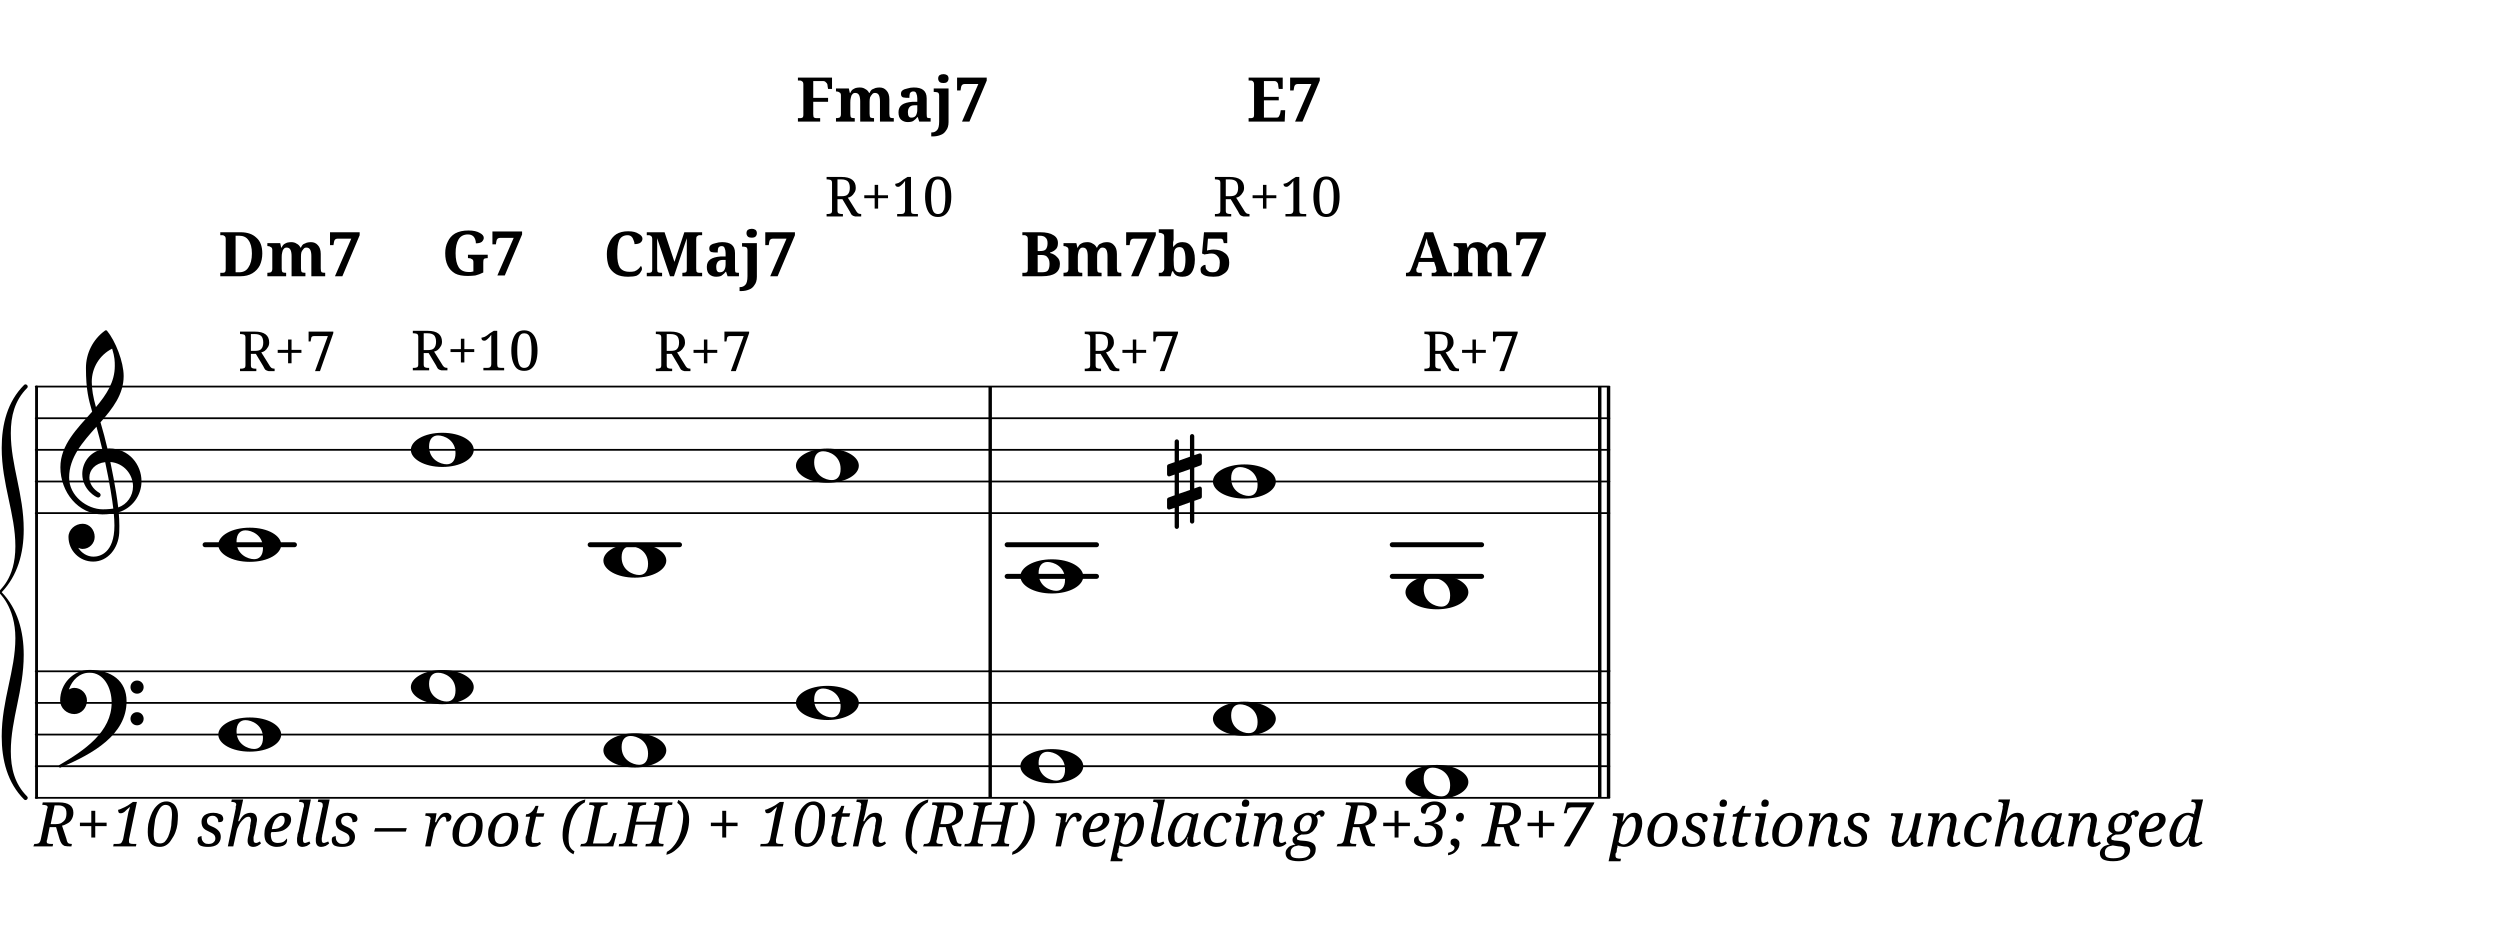
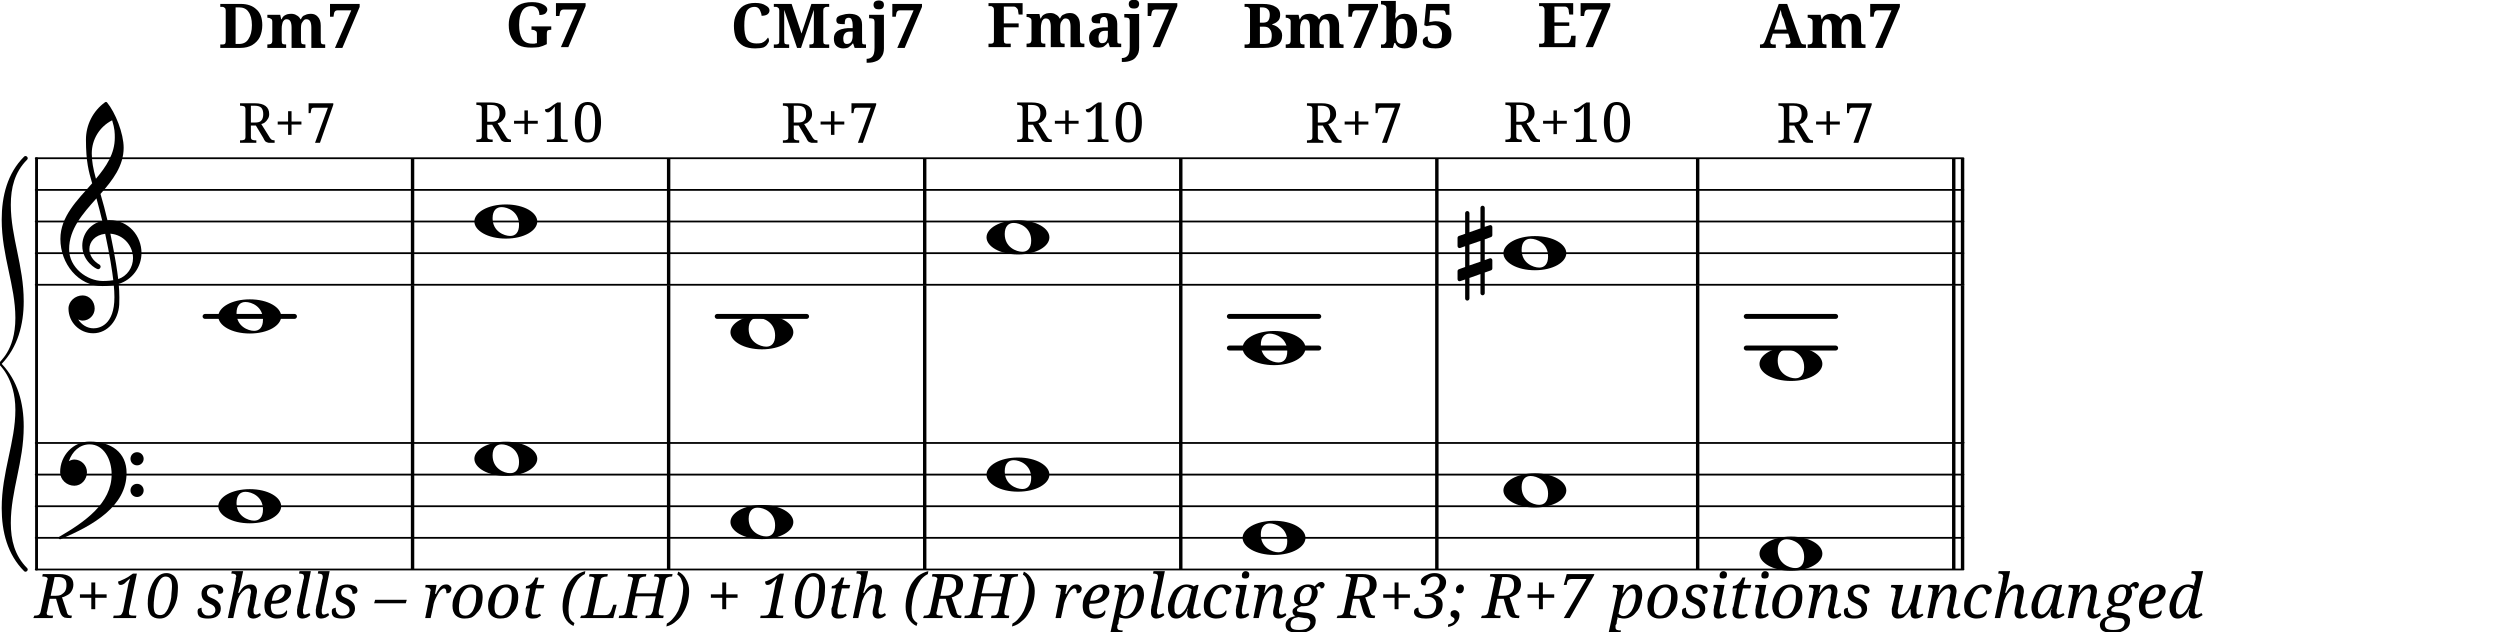
- <svg xmlns="http://www.w3.org/2000/svg" xmlns:xlink="http://www.w3.org/1999/xlink" version="1.2" width="402.75mm" height="150.58mm" viewBox="-1.101 -2.354 79.03 29.547">
+ <svg xmlns="http://www.w3.org/2000/svg" xmlns:xlink="http://www.w3.org/1999/xlink" version="1.2" width="402.75mm" height="101.79mm" viewBox="-1.101 0 79.03 19.973">
  <style type="text/css">

tspan { white-space: pre; }

</style>
-   <g transform="translate(0, 13.8667)">
-     <line stroke-linejoin="round" stroke-linecap="round" stroke-width="0.057" stroke="currentColor" x1="0.029" y1="0" x2="49.774" y2="0" />
-   </g>
-   <g transform="translate(0, 12.8667)">
-     <line stroke-linejoin="round" stroke-linecap="round" stroke-width="0.057" stroke="currentColor" x1="0.029" y1="0" x2="49.774" y2="0" />
-   </g>
-   <g transform="translate(0, 11.8667)">
-     <line stroke-linejoin="round" stroke-linecap="round" stroke-width="0.057" stroke="currentColor" x1="0.029" y1="0" x2="49.774" y2="0" />
-   </g>
-   <g transform="translate(0, 10.8667)">
-     <line stroke-linejoin="round" stroke-linecap="round" stroke-width="0.057" stroke="currentColor" x1="0.029" y1="0" x2="49.774" y2="0" />
-   </g>
-   <g transform="translate(0, 9.8667)">
-     <line stroke-linejoin="round" stroke-linecap="round" stroke-width="0.057" stroke="currentColor" x1="0.029" y1="0" x2="49.774" y2="0" />
-   </g>
-   <g transform="translate(0, 14.8667)">
-     <rect x="42.832" y="-0.079" width="2.983" height="0.157" ry="0.079" fill="currentColor" />
-   </g>
-   <g transform="translate(0, 15.8667)">
-     <rect x="42.832" y="-0.079" width="2.983" height="0.157" ry="0.079" fill="currentColor" />
-   </g>
-   <g transform="translate(0, 14.8667)">
-     <rect x="30.658" y="-0.079" width="2.983" height="0.157" ry="0.079" fill="currentColor" />
-   </g>
-   <g transform="translate(0, 15.8667)">
-     <rect x="30.658" y="-0.079" width="2.983" height="0.157" ry="0.079" fill="currentColor" />
-   </g>
-   <g transform="translate(0, 14.8667)">
-     <rect x="17.476" y="-0.079" width="2.983" height="0.157" ry="0.079" fill="currentColor" />
-   </g>
-   <g transform="translate(0, 14.8667)">
+   <g transform="translate(19.9818, 16.0025)">
+     <rect x="0" y="-2.029" width="0.108" height="4.029" ry="0" fill="currentColor" />
+   </g>
+   <g transform="translate(52.5117, -0)">
+     <rect x="0" y="9.031" width="0.108" height="4.971" ry="0" fill="currentColor" />
+   </g>
+   <g transform="translate(52.5117, 16.0025)">
+     <rect x="0" y="-2.029" width="0.108" height="4.029" ry="0" fill="currentColor" />
+   </g>
+   <g transform="translate(11.8868, 7.0025)">
+     <rect x="0" y="-2" width="0.108" height="4.029" ry="0" fill="currentColor" />
+   </g>
+   <g transform="translate(52.5117, 7.0025)">
+     <rect x="0" y="-2" width="0.108" height="4.029" ry="0" fill="currentColor" />
+   </g>
+   <g transform="translate(11.8868, 16.0025)">
+     <rect x="0" y="-2.029" width="0.108" height="4.029" ry="0" fill="currentColor" />
+   </g>
+   <g transform="translate(44.2667, -0)">
+     <rect x="0" y="9.031" width="0.108" height="4.971" ry="0" fill="currentColor" />
+   </g>
+   <g transform="translate(11.8868, -0)">
+     <rect x="0" y="9.031" width="0.108" height="4.971" ry="0" fill="currentColor" />
+   </g>
+   <g transform="translate(19.9818, 7.0025)">
+     <rect x="0" y="-2" width="0.108" height="4.029" ry="0" fill="currentColor" />
+   </g>
+   <g transform="translate(44.2667, 16.0025)">
+     <rect x="0" y="-2.029" width="0.108" height="4.029" ry="0" fill="currentColor" />
+   </g>
+   <g transform="translate(0, 9.0025)">
+     <line stroke-linejoin="round" stroke-linecap="round" stroke-width="0.057" stroke="currentColor" x1="0.029" y1="0" x2="60.965" y2="0" />
+   </g>
+   <g transform="translate(0, 8.0025)">
+     <line stroke-linejoin="round" stroke-linecap="round" stroke-width="0.057" stroke="currentColor" x1="0.029" y1="0" x2="60.965" y2="0" />
+   </g>
+   <g transform="translate(0, 7.0025)">
+     <line stroke-linejoin="round" stroke-linecap="round" stroke-width="0.057" stroke="currentColor" x1="0.029" y1="0" x2="60.965" y2="0" />
+   </g>
+   <g transform="translate(0, 6.0025)">
+     <line stroke-linejoin="round" stroke-linecap="round" stroke-width="0.057" stroke="currentColor" x1="0.029" y1="0" x2="60.965" y2="0" />
+   </g>
+   <g transform="translate(0, 5.0025)">
+     <line stroke-linejoin="round" stroke-linecap="round" stroke-width="0.057" stroke="currentColor" x1="0.029" y1="0" x2="60.965" y2="0" />
+   </g>
+   <g transform="translate(44.2667, 7.0025)">
+     <rect x="0" y="-2" width="0.108" height="4.029" ry="0" fill="currentColor" />
+   </g>
+   <g transform="translate(36.1717, -0)">
+     <rect x="0" y="9.031" width="0.108" height="4.971" ry="0" fill="currentColor" />
+   </g>
+   <g transform="translate(19.9818, -0)">
+     <rect x="0" y="9.031" width="0.108" height="4.971" ry="0" fill="currentColor" />
+   </g>
+   <g transform="translate(28.0767, 7.0025)">
+     <rect x="0" y="-2" width="0.108" height="4.029" ry="0" fill="currentColor" />
+   </g>
+   <g transform="translate(36.1717, 16.0025)">
+     <rect x="0" y="-2.029" width="0.108" height="4.029" ry="0" fill="currentColor" />
+   </g>
+   <g transform="translate(28.0767, 16.0025)">
+     <rect x="0" y="-2.029" width="0.108" height="4.029" ry="0" fill="currentColor" />
+   </g>
+   <g transform="translate(36.1717, 7.0025)">
+     <rect x="0" y="-2" width="0.108" height="4.029" ry="0" fill="currentColor" />
+   </g>
+   <g transform="translate(28.0767, -0)">
+     <rect x="0" y="9.031" width="0.108" height="4.971" ry="0" fill="currentColor" />
+   </g>
+   <g transform="translate(60.8857, -0)">
+     <rect x="0" y="9.031" width="0.108" height="4.971" ry="0" fill="currentColor" />
+   </g>
+   <g transform="translate(60.6067, -0)">
+     <rect x="0" y="9.031" width="0.108" height="4.971" ry="0" fill="currentColor" />
+   </g>
+   <g transform="translate(60.8857, 16.0025)">
+     <rect x="0" y="-2.029" width="0.108" height="4.029" ry="0" fill="currentColor" />
+   </g>
+   <g transform="translate(60.6067, 16.0025)">
+     <rect x="0" y="-2.029" width="0.108" height="4.029" ry="0" fill="currentColor" />
+   </g>
+   <g transform="translate(60.8857, 7.0025)">
+     <rect x="0" y="-2" width="0.108" height="4.029" ry="0" fill="currentColor" />
+   </g>
+   <g transform="translate(60.6067, 7.0025)">
+     <rect x="0" y="-2" width="0.108" height="4.029" ry="0" fill="currentColor" />
+   </g>
+   <g transform="translate(0, 10.0025)">
+     <rect x="54.023" y="-0.079" width="2.983" height="0.157" ry="0.079" fill="currentColor" />
+   </g>
+   <g transform="translate(0, 11.0025)">
+     <rect x="54.023" y="-0.079" width="2.983" height="0.157" ry="0.079" fill="currentColor" />
+   </g>
+   <g transform="translate(0, 10.0025)">
+     <rect x="37.683" y="-0.079" width="2.983" height="0.157" ry="0.079" fill="currentColor" />
+   </g>
+   <g transform="translate(0, 11.0025)">
+     <rect x="37.683" y="-0.079" width="2.983" height="0.157" ry="0.079" fill="currentColor" />
+   </g>
+   <g transform="translate(0, 10.0025)">
+     <rect x="21.493" y="-0.079" width="2.983" height="0.157" ry="0.079" fill="currentColor" />
+   </g>
+   <g transform="translate(0, 10.0025)">
    <rect x="5.303" y="-0.079" width="2.983" height="0.157" ry="0.079" fill="currentColor" />
  </g>
-   <g transform="translate(0, 22.8667)">
-     <line stroke-linejoin="round" stroke-linecap="round" stroke-width="0.057" stroke="currentColor" x1="0.029" y1="0" x2="49.774" y2="0" />
-   </g>
-   <g transform="translate(0, 21.8667)">
-     <line stroke-linejoin="round" stroke-linecap="round" stroke-width="0.057" stroke="currentColor" x1="0.029" y1="0" x2="49.774" y2="0" />
-   </g>
-   <g transform="translate(0, 20.8667)">
-     <line stroke-linejoin="round" stroke-linecap="round" stroke-width="0.057" stroke="currentColor" x1="0.029" y1="0" x2="49.774" y2="0" />
-   </g>
-   <g transform="translate(0, 19.8667)">
-     <line stroke-linejoin="round" stroke-linecap="round" stroke-width="0.057" stroke="currentColor" x1="0.029" y1="0" x2="49.774" y2="0" />
-   </g>
-   <g transform="translate(0, 18.8667)">
-     <line stroke-linejoin="round" stroke-linecap="round" stroke-width="0.057" stroke="currentColor" x1="0.029" y1="0" x2="49.774" y2="0" />
-   </g>
-   <g transform="translate(49.6947, 20.8667)">
-     <rect x="0" y="-2.029" width="0.108" height="4.029" ry="0" fill="currentColor" />
-   </g>
-   <g transform="translate(49.4157, 20.8667)">
-     <rect x="0" y="-2.029" width="0.108" height="4.029" ry="0" fill="currentColor" />
-   </g>
-   <g transform="translate(30.1471, 20.8667)">
-     <rect x="0" y="-2.029" width="0.108" height="4.029" ry="0" fill="currentColor" />
-   </g>
-   <g transform="translate(49.6947, 11.8667)">
-     <rect x="0" y="-2" width="0.108" height="4.029" ry="0" fill="currentColor" />
-   </g>
-   <g transform="translate(49.4157, 11.8667)">
-     <rect x="0" y="-2" width="0.108" height="4.029" ry="0" fill="currentColor" />
-   </g>
-   <g transform="translate(30.1471, 11.8667)">
-     <rect x="0" y="-2" width="0.108" height="4.029" ry="0" fill="currentColor" />
-   </g>
-   <g transform="translate(49.6947, -0)">
-     <rect x="0" y="13.895" width="0.108" height="4.971" ry="0" fill="currentColor" />
-   </g>
-   <g transform="translate(49.4157, -0)">
-     <rect x="0" y="13.895" width="0.108" height="4.971" ry="0" fill="currentColor" />
-   </g>
-   <g transform="translate(30.1471, -0)">
-     <rect x="0" y="13.895" width="0.108" height="4.971" ry="0" fill="currentColor" />
-   </g>
-   <a style="color:inherit;" xlink:href="textedit:///workspaces/Build-testing/assets/notation/voicing-chord-shells-10ths.ly:27:6:7">
-     <g transform="translate(37.2421, 12.8667)">
-       <path transform="scale(0.004, -0.004)" d="M215 114c-41 0 -71 -27 -71 -88c0 -104 91 -140 139 -140c41 0 70 27 70 88c0 104 -90 140 -138 140zM249 135c145 0 248 -64 248 -135s-103 -135 -248 -135s-249 64 -249 135s104 135 249 135z" fill="currentColor" />
-     </g>
-   </a>
-   <a style="color:inherit;" xlink:href="textedit:///workspaces/Build-testing/assets/notation/voicing-chord-shells-10ths.ly:27:11:12">
-     <g transform="translate(38.3076, 1.4893)">
+   <g transform="translate(0, 18.0025)">
+     <line stroke-linejoin="round" stroke-linecap="round" stroke-width="0.057" stroke="currentColor" x1="0.029" y1="0" x2="60.965" y2="0" />
+   </g>
+   <g transform="translate(0, 17.0025)">
+     <line stroke-linejoin="round" stroke-linecap="round" stroke-width="0.057" stroke="currentColor" x1="0.029" y1="0" x2="60.965" y2="0" />
+   </g>
+   <g transform="translate(0, 16.0025)">
+     <line stroke-linejoin="round" stroke-linecap="round" stroke-width="0.057" stroke="currentColor" x1="0.029" y1="0" x2="60.965" y2="0" />
+   </g>
+   <g transform="translate(0, 15.0025)">
+     <line stroke-linejoin="round" stroke-linecap="round" stroke-width="0.057" stroke="currentColor" x1="0.029" y1="0" x2="60.965" y2="0" />
+   </g>
+   <g transform="translate(0, 14.0025)">
+     <line stroke-linejoin="round" stroke-linecap="round" stroke-width="0.057" stroke="currentColor" x1="0.029" y1="0" x2="60.965" y2="0" />
+   </g>
+   <a style="color:inherit;" xlink:href="textedit:///workspaces/Build-testing/assets/notation/voicing-chord-shells-10ths.ly:31:6:7">
+     <g transform="translate(46.4249, 8.0025)">
+       <path transform="scale(0.004, -0.004)" d="M215 114c-41 0 -71 -27 -71 -88c0 -104 91 -140 139 -140c41 0 70 27 70 88c0 104 -90 140 -138 140zM249 135c145 0 248 -64 248 -135s-103 -135 -248 -135s-249 64 -249 135s104 135 249 135z" fill="currentColor" />
+     </g>
+   </a>
+   <a style="color:inherit;" xlink:href="textedit:///workspaces/Build-testing/assets/notation/voicing-chord-shells-10ths.ly:31:11:12">
+     <g transform="translate(47.4904, 1.4893)">
      <text font-family="serif" font-weight="bold" font-size="1.96" text-anchor="start" fill="currentColor">
        <tspan>E7</tspan>
      </text>
    </g>
-     <g transform="translate(37.2421, 4.4893)">
+     <g transform="translate(46.4249, 4.4893)">
      <text font-family="serif" font-size="1.746" text-anchor="start" fill="currentColor">
        <tspan>R+10</tspan>
      </text>
    </g>
  </a>
-   <a style="color:inherit;" xlink:href="textedit:///workspaces/Build-testing/assets/notation/voicing-chord-shells-10ths.ly:42:6:7">
-     <g transform="translate(37.2421, 20.3667)">
+   <a style="color:inherit;" xlink:href="textedit:///workspaces/Build-testing/assets/notation/voicing-chord-shells-10ths.ly:51:6:7">
+     <g transform="translate(46.4249, 15.5025)">
+       <path transform="scale(0.004, -0.004)" d="M215 114c-41 0 -71 -27 -71 -88c0 -104 91 -140 139 -140c41 0 70 27 70 88c0 104 -90 140 -138 140zM249 135c145 0 248 -64 248 -135s-103 -135 -248 -135s-249 64 -249 135s104 135 249 135z" fill="currentColor" />
+     </g>
+   </a>
+   <a style="color:inherit;" xlink:href="textedit:///workspaces/Build-testing/assets/notation/voicing-chord-shells-10ths.ly:29:6:7">
+     <g transform="translate(38.1799, 11.0025)">
+       <path transform="scale(0.004, -0.004)" d="M215 114c-41 0 -71 -27 -71 -88c0 -104 91 -140 139 -140c41 0 70 27 70 88c0 104 -90 140 -138 140zM249 135c145 0 248 -64 248 -135s-103 -135 -248 -135s-249 64 -249 135s104 135 249 135z" fill="currentColor" />
+     </g>
+   </a>
+   <a style="color:inherit;" xlink:href="textedit:///workspaces/Build-testing/assets/notation/voicing-chord-shells-10ths.ly:29:8:9">
+     <g transform="translate(38.1799, 1.514)">
+       <text font-family="serif" font-weight="bold" font-size="1.96" text-anchor="start" fill="currentColor">
+         <tspan>Bm7b5</tspan>
+       </text>
+     </g>
+     <g transform="translate(40.152, 4.514)">
+       <text font-family="serif" font-size="1.746" text-anchor="start" fill="currentColor">
+         <tspan>R+7</tspan>
+       </text>
+     </g>
+   </a>
+   <a style="color:inherit;" xlink:href="textedit:///workspaces/Build-testing/assets/notation/voicing-chord-shells-10ths.ly:49:6:7">
+     <g transform="translate(38.1799, 17.0025)">
+       <path transform="scale(0.004, -0.004)" d="M215 114c-41 0 -71 -27 -71 -88c0 -104 91 -140 139 -140c41 0 70 27 70 88c0 104 -90 140 -138 140zM249 135c145 0 248 -64 248 -135s-103 -135 -248 -135s-249 64 -249 135s104 135 249 135z" fill="currentColor" />
+     </g>
+   </a>
+   <a style="color:inherit;" xlink:href="textedit:///workspaces/Build-testing/assets/notation/voicing-chord-shells-10ths.ly:33:8:9">
+     <g transform="translate(54.5199, 1.514)">
+       <text font-family="serif" font-weight="bold" font-size="1.96" text-anchor="start" fill="currentColor">
+         <tspan>Am7</tspan>
+       </text>
+     </g>
+     <g transform="translate(55.0556, 4.514)">
+       <text font-family="serif" font-size="1.746" text-anchor="start" fill="currentColor">
+         <tspan>R+7</tspan>
+       </text>
+     </g>
+   </a>
+   <a style="color:inherit;" xlink:href="textedit:///workspaces/Build-testing/assets/notation/voicing-chord-shells-10ths.ly:53:6:7">
+     <g transform="translate(54.5199, 17.5025)">
+       <path transform="scale(0.004, -0.004)" d="M215 114c-41 0 -71 -27 -71 -88c0 -104 91 -140 139 -140c41 0 70 27 70 88c0 104 -90 140 -138 140zM249 135c145 0 248 -64 248 -135s-103 -135 -248 -135s-249 64 -249 135s104 135 249 135z" fill="currentColor" />
+     </g>
+   </a>
+   <a style="color:inherit;" xlink:href="textedit:///workspaces/Build-testing/assets/notation/voicing-chord-shells-10ths.ly:33:6:7">
+     <g transform="translate(54.5199, 11.5025)">
+       <path transform="scale(0.004, -0.004)" d="M215 114c-41 0 -71 -27 -71 -88c0 -104 91 -140 139 -140c41 0 70 27 70 88c0 104 -90 140 -138 140zM249 135c145 0 248 -64 248 -135s-103 -135 -248 -135s-249 64 -249 135s104 135 249 135z" fill="currentColor" />
+     </g>
+   </a>
+   <g transform="translate(44.9749, 8.0025)">
+     <path transform="scale(0.004, -0.004)" d="M0 121c0 7 5 13 11 15l49 17v163c0 9 8 17 17 17s17 -8 17 -17v-151l87 31v162c0 9 8 17 17 17s17 -8 17 -17v-150l39 13c10 4 21 -4 21 -15v-64c0 -7 -5 -13 -11 -15l-49 -18v-164l39 14c10 4 21 -4 21 -15v-65c0 -7 -5 -13 -11 -15l-49 -17v-163c0 -9 -8 -17 -17 -17 s-17 8 -17 17v151l-87 -31v-162c0 -9 -8 -17 -17 -17s-17 8 -17 17v150l-39 -13c-10 -4 -21 4 -21 15v64c0 7 5 13 11 15l49 18v164l-39 -14c-10 -4 -21 4 -21 15v65zM181 97l-87 -30v-164l87 30v164z" fill="currentColor" />
+   </g>
+   <a style="color:inherit;" xlink:href="textedit:///workspaces/Build-testing/assets/notation/voicing-chord-shells-10ths.ly:23:6:7">
+     <g transform="translate(13.895, 7.0025)">
+       <path transform="scale(0.004, -0.004)" d="M215 114c-41 0 -71 -27 -71 -88c0 -104 91 -140 139 -140c41 0 70 27 70 88c0 104 -90 140 -138 140zM249 135c145 0 248 -64 248 -135s-103 -135 -248 -135s-249 64 -249 135s104 135 249 135z" fill="currentColor" />
+     </g>
+   </a>
+   <a style="color:inherit;" xlink:href="textedit:///workspaces/Build-testing/assets/notation/voicing-chord-shells-10ths.ly:23:9:10">
+     <g transform="translate(14.8722, 1.4893)">
+       <text font-family="serif" font-weight="bold" font-size="1.96" text-anchor="start" fill="currentColor">
+         <tspan>G7</tspan>
+       </text>
+     </g>
+     <g transform="translate(13.895, 4.4893)">
+       <text font-family="serif" font-size="1.746" text-anchor="start" fill="currentColor">
+         <tspan>R+10</tspan>
+       </text>
+     </g>
+   </a>
+   <a style="color:inherit;" xlink:href="textedit:///workspaces/Build-testing/assets/notation/voicing-chord-shells-10ths.ly:43:6:7">
+     <g transform="translate(13.895, 14.5025)">
      <path transform="scale(0.004, -0.004)" d="M215 114c-41 0 -71 -27 -71 -88c0 -104 91 -140 139 -140c41 0 70 27 70 88c0 104 -90 140 -138 140zM249 135c145 0 248 -64 248 -135s-103 -135 -248 -135s-249 64 -249 135s104 135 249 135z" fill="currentColor" />
    </g>
  </a>
  <a style="color:inherit;" xlink:href="textedit:///workspaces/Build-testing/assets/notation/voicing-chord-shells-10ths.ly:41:6:7">
-     <g transform="translate(31.1553, 21.8667)">
-       <path transform="scale(0.004, -0.004)" d="M215 114c-41 0 -71 -27 -71 -88c0 -104 91 -140 139 -140c41 0 70 27 70 88c0 104 -90 140 -138 140zM249 135c145 0 248 -64 248 -135s-103 -135 -248 -135s-249 64 -249 135s104 135 249 135z" fill="currentColor" />
-     </g>
-   </a>
-   <a style="color:inherit;" xlink:href="textedit:///workspaces/Build-testing/assets/notation/voicing-chord-shells-10ths.ly:26:8:9">
-     <g transform="translate(31.1553, 6.3783)">
-       <text font-family="serif" font-weight="bold" font-size="1.96" text-anchor="start" fill="currentColor">
-         <tspan>Bm7b5</tspan>
-       </text>
-     </g>
-     <g transform="translate(33.1274, 9.3783)">
+     <g transform="translate(5.8, 16.0025)">
+       <path transform="scale(0.004, -0.004)" d="M215 114c-41 0 -71 -27 -71 -88c0 -104 91 -140 139 -140c41 0 70 27 70 88c0 104 -90 140 -138 140zM249 135c145 0 248 -64 248 -135s-103 -135 -248 -135s-249 64 -249 135s104 135 249 135z" fill="currentColor" />
+     </g>
+   </a>
+   <g transform="translate(-0.2911, 11.5025)">
+     <path transform="scale(0.004, -0.004)" d="M-81 -363c0 252 -132 360 -132 363c0 18 132 96 132 363c0 258 -108 489 -108 777c0 186 45 366 177 498c15 15 39 -9 24 -24c-99 -99 -129 -222 -129 -357c0 -255 102 -480 102 -762c0 -186 -48 -363 -174 -495c126 -132 174 -309 174 -495c0 -282 -102 -507 -102 -762 c0 -135 30 -258 129 -357c15 -15 -9 -39 -24 -24c-132 132 -177 312 -177 498c0 288 108 519 108 777z" fill="currentColor" />
+   </g>
+   <g transform="translate(0.0089, 11.5025)">
+     <rect x="0" y="-6.529" width="0.091" height="13.057" ry="0.029" fill="currentColor" />
+   </g>
+   <a style="color:inherit;" xlink:href="textedit:///workspaces/Build-testing/assets/notation/voicing-chord-shells-10ths.ly:21:6:7">
+     <g transform="translate(5.8, 10.0025)">
+       <path transform="scale(0.004, -0.004)" d="M215 114c-41 0 -71 -27 -71 -88c0 -104 91 -140 139 -140c41 0 70 27 70 88c0 104 -90 140 -138 140zM249 135c145 0 248 -64 248 -135s-103 -135 -248 -135s-249 64 -249 135s104 135 249 135z" fill="currentColor" />
+     </g>
+   </a>
+   <a style="color:inherit;" xlink:href="textedit:///workspaces/Build-testing/assets/notation/voicing-chord-shells-10ths.ly:21:9:10">
+     <g transform="translate(5.8, 1.514)">
+       <text font-family="serif" font-weight="bold" font-size="1.96" text-anchor="start" fill="currentColor">
+         <tspan>Dm7</tspan>
+       </text>
+     </g>
+     <g transform="translate(6.424, 4.514)">
      <text font-family="serif" font-size="1.746" text-anchor="start" fill="currentColor">
        <tspan>R+7</tspan>
      </text>
    </g>
  </a>
-   <a style="color:inherit;" xlink:href="textedit:///workspaces/Build-testing/assets/notation/voicing-chord-shells-10ths.ly:26:6:7">
-     <g transform="translate(31.1553, 15.8667)">
-       <path transform="scale(0.004, -0.004)" d="M215 114c-41 0 -71 -27 -71 -88c0 -104 91 -140 139 -140c41 0 70 27 70 88c0 104 -90 140 -138 140zM249 135c145 0 248 -64 248 -135s-103 -135 -248 -135s-249 64 -249 135s104 135 249 135z" fill="currentColor" />
-     </g>
-   </a>
-   <a style="color:inherit;" xlink:href="textedit:///workspaces/Build-testing/assets/notation/voicing-chord-shells-10ths.ly:43:6:7">
-     <g transform="translate(43.3289, 22.3667)">
-       <path transform="scale(0.004, -0.004)" d="M215 114c-41 0 -71 -27 -71 -88c0 -104 91 -140 139 -140c41 0 70 27 70 88c0 104 -90 140 -138 140zM249 135c145 0 248 -64 248 -135s-103 -135 -248 -135s-249 64 -249 135s104 135 249 135z" fill="currentColor" />
-     </g>
-   </a>
-   <a style="color:inherit;" xlink:href="textedit:///workspaces/Build-testing/assets/notation/voicing-chord-shells-10ths.ly:28:8:9">
-     <g transform="translate(43.3289, 6.3783)">
-       <text font-family="serif" font-weight="bold" font-size="1.96" text-anchor="start" fill="currentColor">
-         <tspan>Am7</tspan>
-       </text>
-     </g>
-     <g transform="translate(43.8646, 9.3783)">
-       <text font-family="serif" font-size="1.746" text-anchor="start" fill="currentColor">
-         <tspan>R+7</tspan>
-       </text>
-     </g>
-   </a>
-   <a style="color:inherit;" xlink:href="textedit:///workspaces/Build-testing/assets/notation/voicing-chord-shells-10ths.ly:28:6:7">
-     <g transform="translate(43.3289, 16.3667)">
-       <path transform="scale(0.004, -0.004)" d="M215 114c-41 0 -71 -27 -71 -88c0 -104 91 -140 139 -140c41 0 70 27 70 88c0 104 -90 140 -138 140zM249 135c145 0 248 -64 248 -135s-103 -135 -248 -135s-249 64 -249 135s104 135 249 135z" fill="currentColor" />
-     </g>
-   </a>
-   <g transform="translate(35.7921, 12.8667)">
-     <path transform="scale(0.004, -0.004)" d="M0 121c0 7 5 13 11 15l49 17v163c0 9 8 17 17 17s17 -8 17 -17v-151l87 31v162c0 9 8 17 17 17s17 -8 17 -17v-150l39 13c10 4 21 -4 21 -15v-64c0 -7 -5 -13 -11 -15l-49 -18v-164l39 14c10 4 21 -4 21 -15v-65c0 -7 -5 -13 -11 -15l-49 -17v-163c0 -9 -8 -17 -17 -17 s-17 8 -17 17v151l-87 -31v-162c0 -9 -8 -17 -17 -17s-17 8 -17 17v150l-39 -13c-10 -4 -21 4 -21 15v64c0 7 5 13 11 15l49 18v164l-39 -14c-10 -4 -21 4 -21 15v65zM181 97l-87 -30v-164l87 30v164z" fill="currentColor" />
-   </g>
-   <a style="color:inherit;" xlink:href="textedit:///workspaces/Build-testing/assets/notation/voicing-chord-shells-10ths.ly:22:6:7">
-     <g transform="translate(11.8868, 11.8667)">
-       <path transform="scale(0.004, -0.004)" d="M215 114c-41 0 -71 -27 -71 -88c0 -104 91 -140 139 -140c41 0 70 27 70 88c0 104 -90 140 -138 140zM249 135c145 0 248 -64 248 -135s-103 -135 -248 -135s-249 64 -249 135s104 135 249 135z" fill="currentColor" />
-     </g>
-   </a>
-   <a style="color:inherit;" xlink:href="textedit:///workspaces/Build-testing/assets/notation/voicing-chord-shells-10ths.ly:21:9:10">
-     <g transform="translate(5.8, 6.3783)">
-       <text font-family="serif" font-weight="bold" font-size="1.96" text-anchor="start" fill="currentColor">
-         <tspan>Dm7</tspan>
-       </text>
-     </g>
-     <g transform="translate(6.424, 9.3783)">
-       <text font-family="serif" font-size="1.746" text-anchor="start" fill="currentColor">
-         <tspan>R+7</tspan>
-       </text>
-     </g>
-   </a>
-   <g transform="translate(-0.2911, 16.3667)">
-     <path transform="scale(0.004, -0.004)" d="M-81 -363c0 252 -132 360 -132 363c0 18 132 96 132 363c0 258 -108 489 -108 777c0 186 45 366 177 498c15 15 39 -9 24 -24c-99 -99 -129 -222 -129 -357c0 -255 102 -480 102 -762c0 -186 -48 -363 -174 -495c126 -132 174 -309 174 -495c0 -282 -102 -507 -102 -762 c0 -135 30 -258 129 -357c15 -15 -9 -39 -24 -24c-132 132 -177 312 -177 498c0 288 108 519 108 777z" fill="currentColor" />
-   </g>
-   <g transform="translate(0.0089, 16.3667)">
-     <rect x="0" y="-6.529" width="0.091" height="13.057" ry="0.029" fill="currentColor" />
-   </g>
-   <a style="color:inherit;" xlink:href="textedit:///workspaces/Build-testing/assets/notation/voicing-chord-shells-10ths.ly:21:6:7">
-     <g transform="translate(5.8, 14.8667)">
-       <path transform="scale(0.004, -0.004)" d="M215 114c-41 0 -71 -27 -71 -88c0 -104 91 -140 139 -140c41 0 70 27 70 88c0 104 -90 140 -138 140zM249 135c145 0 248 -64 248 -135s-103 -135 -248 -135s-249 64 -249 135s104 135 249 135z" fill="currentColor" />
-     </g>
-   </a>
-   <g transform="translate(0.8, 12.8667)">
+   <g transform="translate(0.8, 8.0025)">
    <path transform="scale(0.004, -0.004)" d="M264 -594c47 0 165 26 165 246c0 32 -2 64 -5 96c-5 -1 -44 -8 -89 -8c-193 0 -333 178 -333 372c0 178 133 306 251 440c-27 93 -49 170 -49 345c0 116 55 226 150 295c5 4 11 4 16 0c67 -81 132 -246 132 -359c0 -144 -87 -256 -183 -365c20 -69 39 -138 55 -208 c2 0 7 1 15 1c154 0 254 -127 254 -259c0 -112 -73 -212 -180 -245c3 -36 5 -72 5 -108c0 -19 0 -37 -1 -56c-7 -120 -89 -226 -206 -226c-108 0 -195 87 -195 195c0 58 53 104 112 104c54 0 95 -48 95 -104c0 -52 -43 -95 -95 -95c-12 0 -24 4 -35 9c26 -41 70 -70 121 -70 zM459 -205c71 24 117 92 117 166c0 92 -69 184 -179 193c1 -5 45 -212 62 -359zM71 31c0 -146 142 -251 267 -251c1 0 46 0 82 6c-7 63 -28 201 -64 367c-79 -9 -125 -62 -125 -121c0 -44 26 -92 82 -124c4 -4 7 -9 7 -14c0 -11 -9 -21 -20 -21c-14 0 -125 62 -125 186 c0 88 57 173 158 196c-14 60 -30 119 -46 178c-108 -121 -216 -242 -216 -402zM411 1050c-99 -50 -161 -151 -161 -262c0 -59 11 -123 33 -200c82 97 149 198 149 325c0 35 0 69 -21 137z" fill="currentColor" />
  </g>
  <a style="color:inherit;" xlink:href="textedit:///workspaces/Build-testing/assets/notation/voicing-chord-shells-10ths.ly:18:6:7">
</a>
-   <a style="color:inherit;" xlink:href="textedit:///workspaces/Build-testing/assets/notation/voicing-chord-shells-10ths.ly:36:6:7">
-     <g transform="translate(5.8, 20.8667)">
-       <path transform="scale(0.004, -0.004)" d="M215 114c-41 0 -71 -27 -71 -88c0 -104 91 -140 139 -140c41 0 70 27 70 88c0 104 -90 140 -138 140zM249 135c145 0 248 -64 248 -135s-103 -135 -248 -135s-249 64 -249 135s104 135 249 135z" fill="currentColor" />
-     </g>
-   </a>
-   <g transform="translate(0.8, 19.8667)">
+   <g transform="translate(0.8, 15.0025)">
    <path transform="scale(0.004, -0.004)" d="M556 -125c0 29 23 52 52 52s52 -23 52 -52s-23 -52 -52 -52s-52 23 -52 52zM556 125c0 29 23 52 52 52s52 -23 52 -52s-23 -52 -52 -52s-52 23 -52 52zM233 261c171 0 292 -86 292 -248c0 -263 -264 -415 -517 -521c-2 -2 -5 -3 -8 -3c-6 0 -11 5 -11 11c0 3 1 6 3 8 c203 118 415 265 415 494c0 121 -64 237 -174 237c-79 0 -138 -57 -164 -133c14 8 28 13 43 13c55 0 100 -45 100 -100c0 -58 -44 -107 -100 -107c-60 0 -112 48 -112 107c0 132 103 242 233 242z" fill="currentColor" />
  </g>
-   <a style="color:inherit;" xlink:href="textedit:///workspaces/Build-testing/assets/notation/voicing-chord-shells-10ths.ly:33:6:7">
+   <a style="color:inherit;" xlink:href="textedit:///workspaces/Build-testing/assets/notation/voicing-chord-shells-10ths.ly:38:6:7">
</a>
-   <a style="color:inherit;" xlink:href="textedit:///workspaces/Build-testing/assets/notation/voicing-chord-shells-10ths.ly:24:6:7">
-     <g transform="translate(24.0603, 12.3667)">
-       <path transform="scale(0.004, -0.004)" d="M215 114c-41 0 -71 -27 -71 -88c0 -104 91 -140 139 -140c41 0 70 27 70 88c0 104 -90 140 -138 140zM249 135c145 0 248 -64 248 -135s-103 -135 -248 -135s-249 64 -249 135s104 135 249 135z" fill="currentColor" />
-     </g>
-   </a>
-   <a style="color:inherit;" xlink:href="textedit:///workspaces/Build-testing/assets/notation/voicing-chord-shells-10ths.ly:22:9:10">
-     <g transform="translate(12.864, 6.3536)">
-       <text font-family="serif" font-weight="bold" font-size="1.96" text-anchor="start" fill="currentColor">
-         <tspan>G7</tspan>
-       </text>
-     </g>
-     <g transform="translate(11.8868, 9.3536)">
+   <a style="color:inherit;" xlink:href="textedit:///workspaces/Build-testing/assets/notation/voicing-chord-shells-10ths.ly:27:6:7">
+     <g transform="translate(30.0849, 7.5025)">
+       <path transform="scale(0.004, -0.004)" d="M215 114c-41 0 -71 -27 -71 -88c0 -104 91 -140 139 -140c41 0 70 27 70 88c0 104 -90 140 -138 140zM249 135c145 0 248 -64 248 -135s-103 -135 -248 -135s-249 64 -249 135s104 135 249 135z" fill="currentColor" />
+     </g>
+   </a>
+   <a style="color:inherit;" xlink:href="textedit:///workspaces/Build-testing/assets/notation/voicing-chord-shells-10ths.ly:27:9:10">
+     <g transform="translate(30.0849, 1.4893)">
+       <text font-family="serif" font-weight="bold" font-size="1.96" text-anchor="start" fill="currentColor">
+         <tspan>Fmaj7</tspan>
+       </text>
+     </g>
+     <g transform="translate(30.9915, 4.4893)">
      <text font-family="serif" font-size="1.746" text-anchor="start" fill="currentColor">
        <tspan>R+10</tspan>
      </text>
    </g>
  </a>
-   <a style="color:inherit;" xlink:href="textedit:///workspaces/Build-testing/assets/notation/voicing-chord-shells-10ths.ly:24:9:10">
-     <g transform="translate(24.0603, 1.4893)">
-       <text font-family="serif" font-weight="bold" font-size="1.96" text-anchor="start" fill="currentColor">
-         <tspan>Fmaj7</tspan>
-       </text>
-     </g>
-     <g transform="translate(24.9669, 4.4893)">
-       <text font-family="serif" font-size="1.746" text-anchor="start" fill="currentColor">
-         <tspan>R+10</tspan>
-       </text>
-     </g>
-   </a>
-   <a style="color:inherit;" xlink:href="textedit:///workspaces/Build-testing/assets/notation/voicing-chord-shells-10ths.ly:39:6:7">
-     <g transform="translate(24.0603, 19.8667)">
-       <path transform="scale(0.004, -0.004)" d="M215 114c-41 0 -71 -27 -71 -88c0 -104 91 -140 139 -140c41 0 70 27 70 88c0 104 -90 140 -138 140zM249 135c145 0 248 -64 248 -135s-103 -135 -248 -135s-249 64 -249 135s104 135 249 135z" fill="currentColor" />
-     </g>
-   </a>
-   <a style="color:inherit;" xlink:href="textedit:///workspaces/Build-testing/assets/notation/voicing-chord-shells-10ths.ly:37:6:7">
-     <g transform="translate(11.8868, 19.3667)">
-       <path transform="scale(0.004, -0.004)" d="M215 114c-41 0 -71 -27 -71 -88c0 -104 91 -140 139 -140c41 0 70 27 70 88c0 104 -90 140 -138 140zM249 135c145 0 248 -64 248 -135s-103 -135 -248 -135s-249 64 -249 135s104 135 249 135z" fill="currentColor" />
-     </g>
-   </a>
-   <a style="color:inherit;" xlink:href="textedit:///workspaces/Build-testing/assets/notation/voicing-chord-shells-10ths.ly:38:6:7">
-     <g transform="translate(17.9736, 21.3667)">
-       <path transform="scale(0.004, -0.004)" d="M215 114c-41 0 -71 -27 -71 -88c0 -104 91 -140 139 -140c41 0 70 27 70 88c0 104 -90 140 -138 140zM249 135c145 0 248 -64 248 -135s-103 -135 -248 -135s-249 64 -249 135s104 135 249 135z" fill="currentColor" />
-     </g>
-   </a>
-   <a style="color:inherit;" xlink:href="textedit:///workspaces/Build-testing/assets/notation/voicing-chord-shells-10ths.ly:23:6:7">
-     <g transform="translate(17.9736, 15.3667)">
-       <path transform="scale(0.004, -0.004)" d="M215 114c-41 0 -71 -27 -71 -88c0 -104 91 -140 139 -140c41 0 70 27 70 88c0 104 -90 140 -138 140zM249 135c145 0 248 -64 248 -135s-103 -135 -248 -135s-249 64 -249 135s104 135 249 135z" fill="currentColor" />
-     </g>
-   </a>
-   <a style="color:inherit;" xlink:href="textedit:///workspaces/Build-testing/assets/notation/voicing-chord-shells-10ths.ly:23:8:9">
-     <g transform="translate(17.9736, 6.3783)">
+   <a style="color:inherit;" xlink:href="textedit:///workspaces/Build-testing/assets/notation/voicing-chord-shells-10ths.ly:47:6:7">
+     <g transform="translate(30.0849, 15.0025)">
+       <path transform="scale(0.004, -0.004)" d="M215 114c-41 0 -71 -27 -71 -88c0 -104 91 -140 139 -140c41 0 70 27 70 88c0 104 -90 140 -138 140zM249 135c145 0 248 -64 248 -135s-103 -135 -248 -135s-249 64 -249 135s104 135 249 135z" fill="currentColor" />
+     </g>
+   </a>
+   <a style="color:inherit;" xlink:href="textedit:///workspaces/Build-testing/assets/notation/voicing-chord-shells-10ths.ly:25:6:7">
+     <g transform="translate(21.99, 10.5025)">
+       <path transform="scale(0.004, -0.004)" d="M215 114c-41 0 -71 -27 -71 -88c0 -104 91 -140 139 -140c41 0 70 27 70 88c0 104 -90 140 -138 140zM249 135c145 0 248 -64 248 -135s-103 -135 -248 -135s-249 64 -249 135s104 135 249 135z" fill="currentColor" />
+     </g>
+   </a>
+   <a style="color:inherit;" xlink:href="textedit:///workspaces/Build-testing/assets/notation/voicing-chord-shells-10ths.ly:25:8:9">
+     <g transform="translate(21.99, 1.514)">
      <text font-family="serif" font-weight="bold" font-size="1.96" text-anchor="start" fill="currentColor">
        <tspan>CMaj7</tspan>
      </text>
    </g>
-     <g transform="translate(19.5689, 9.3783)">
+     <g transform="translate(23.5853, 4.514)">
      <text font-family="serif" font-size="1.746" text-anchor="start" fill="currentColor">
        <tspan>R+7</tspan>
      </text>
    </g>
  </a>
-   <g transform="translate(0, 24.4022)">
+   <a style="color:inherit;" xlink:href="textedit:///workspaces/Build-testing/assets/notation/voicing-chord-shells-10ths.ly:45:6:7">
+     <g transform="translate(21.99, 16.5025)">
+       <path transform="scale(0.004, -0.004)" d="M215 114c-41 0 -71 -27 -71 -88c0 -104 91 -140 139 -140c41 0 70 27 70 88c0 104 -90 140 -138 140zM249 135c145 0 248 -64 248 -135s-103 -135 -248 -135s-249 64 -249 135s104 135 249 135z" fill="currentColor" />
+     </g>
+   </a>
+   <g transform="translate(0, 19.5379)">
    <text font-family="serif" font-style="italic" font-size="1.96" text-anchor="start" fill="currentColor">
      <tspan>R+10 shells – root (LH) + 10th (RH) replacing R+3; R+7 positions unchanged</tspan>
    </text>
  </g>
</svg>
